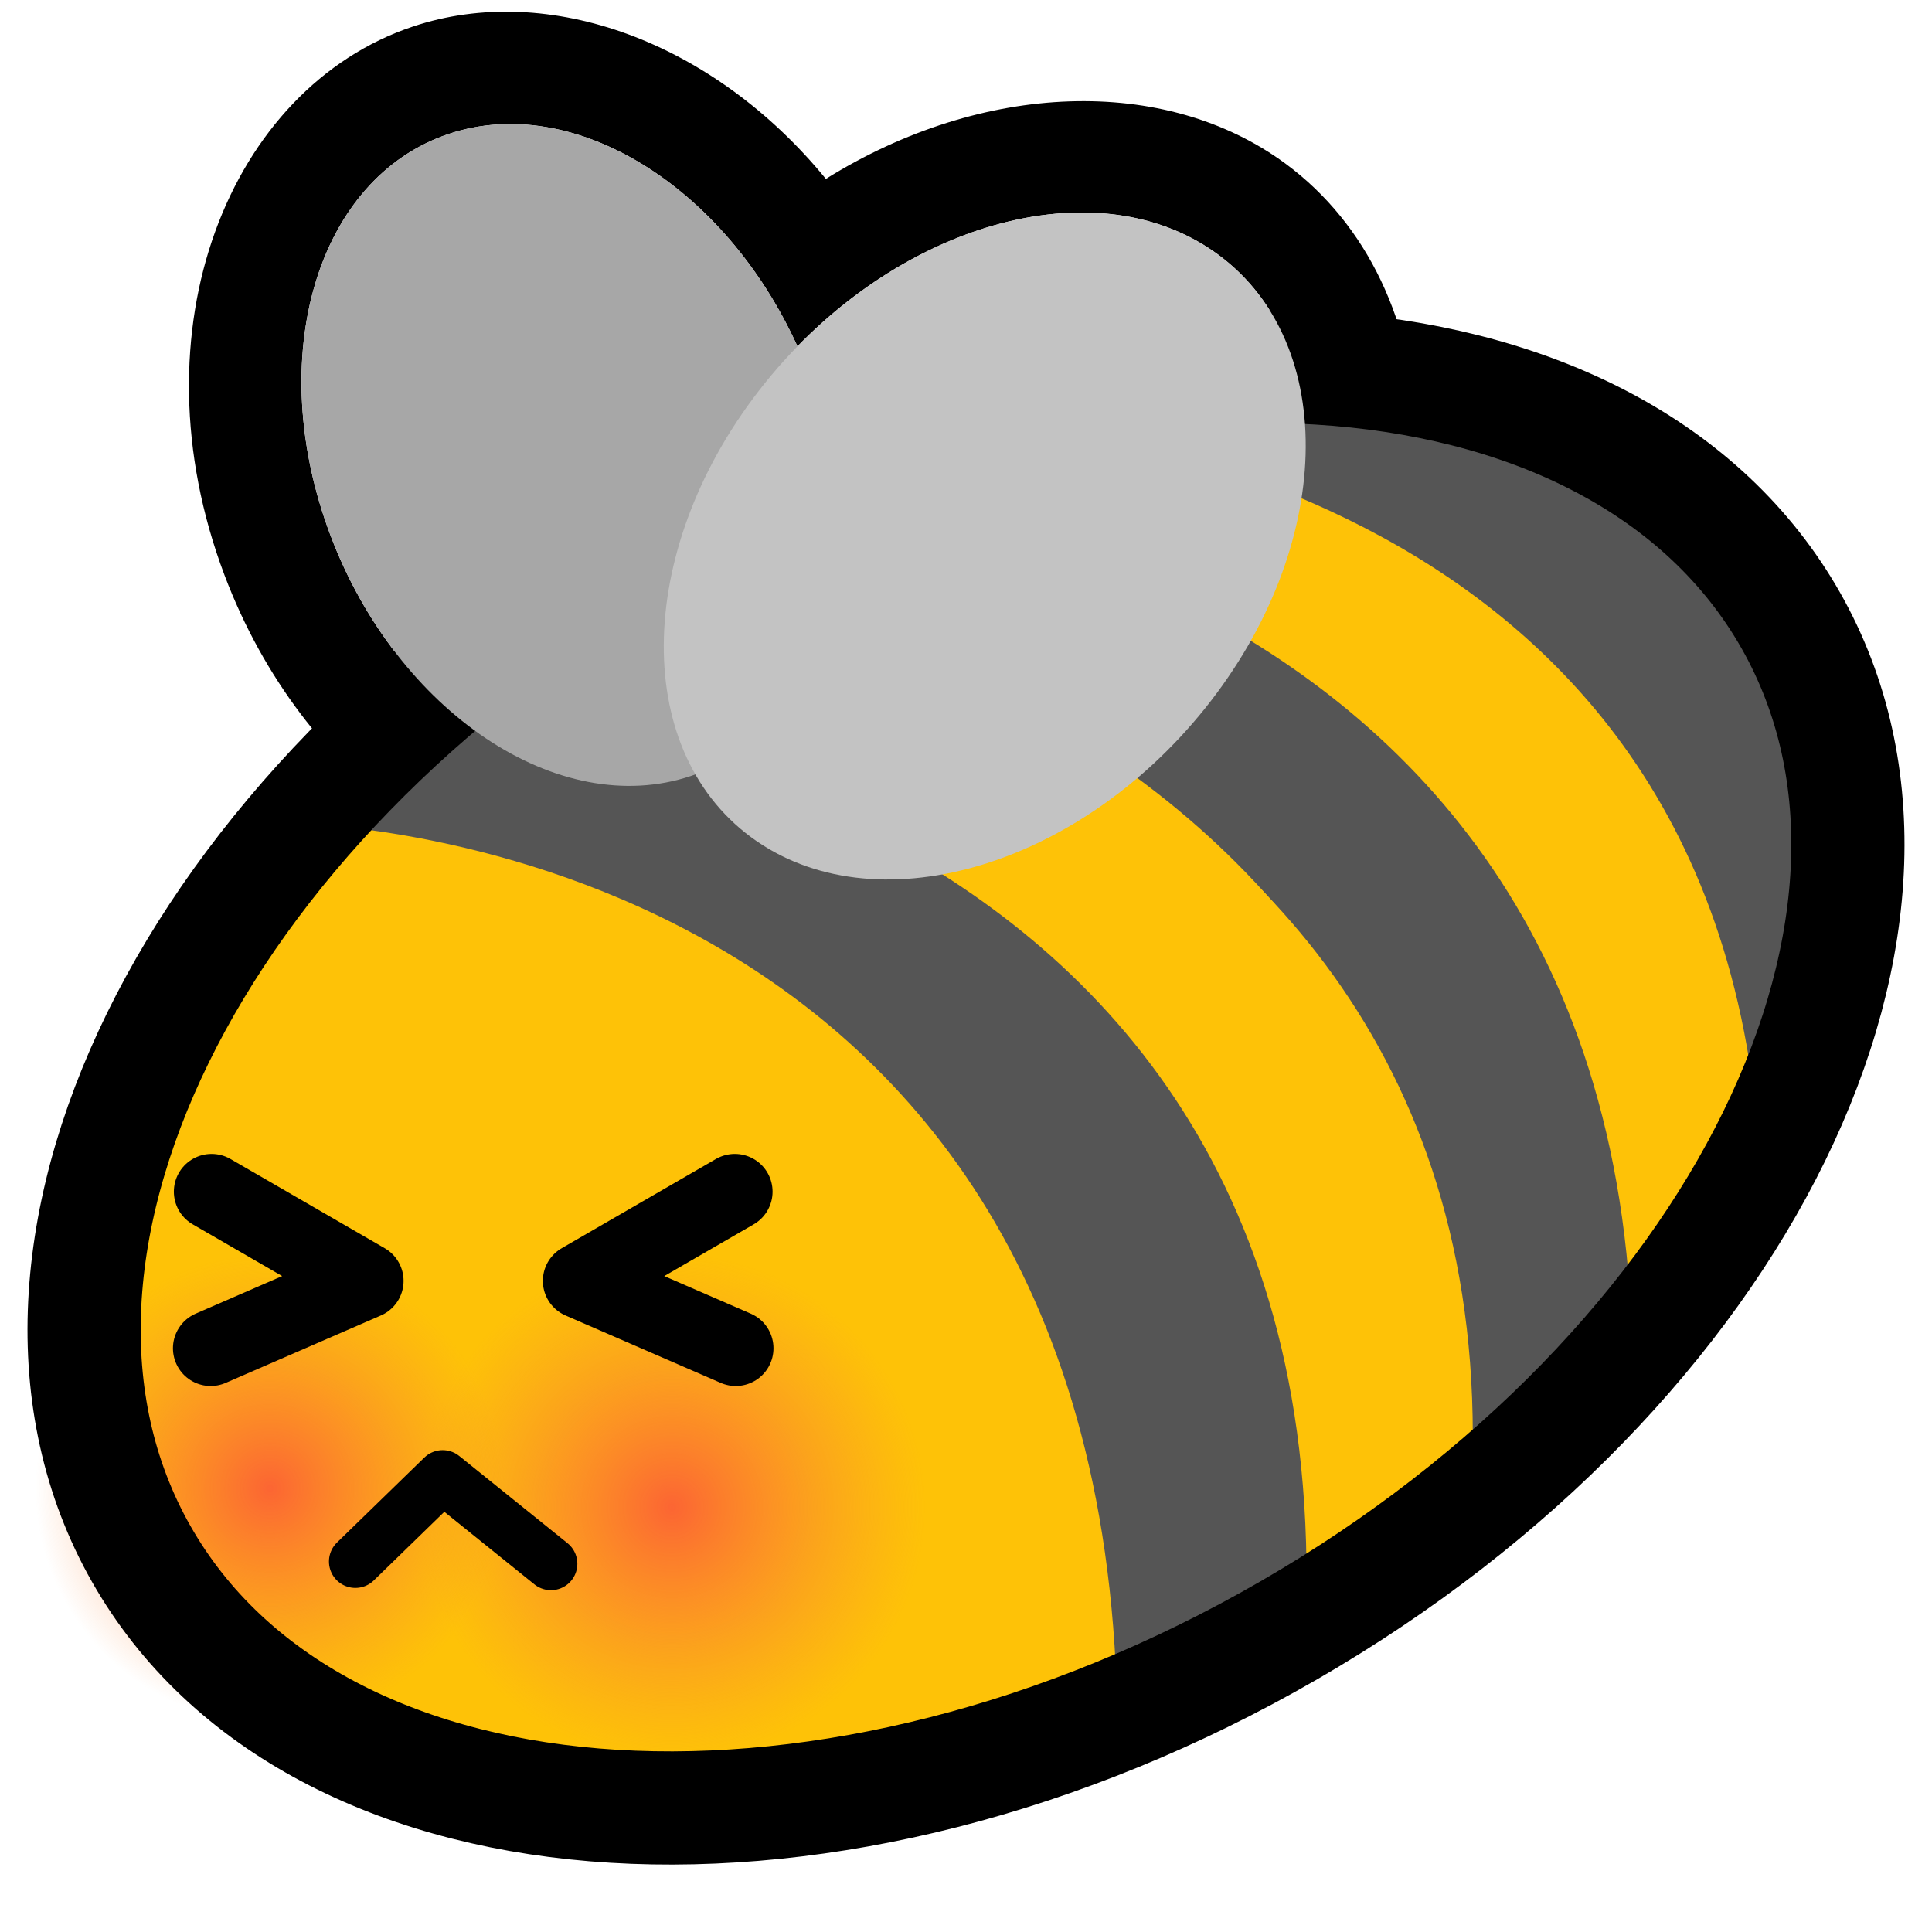
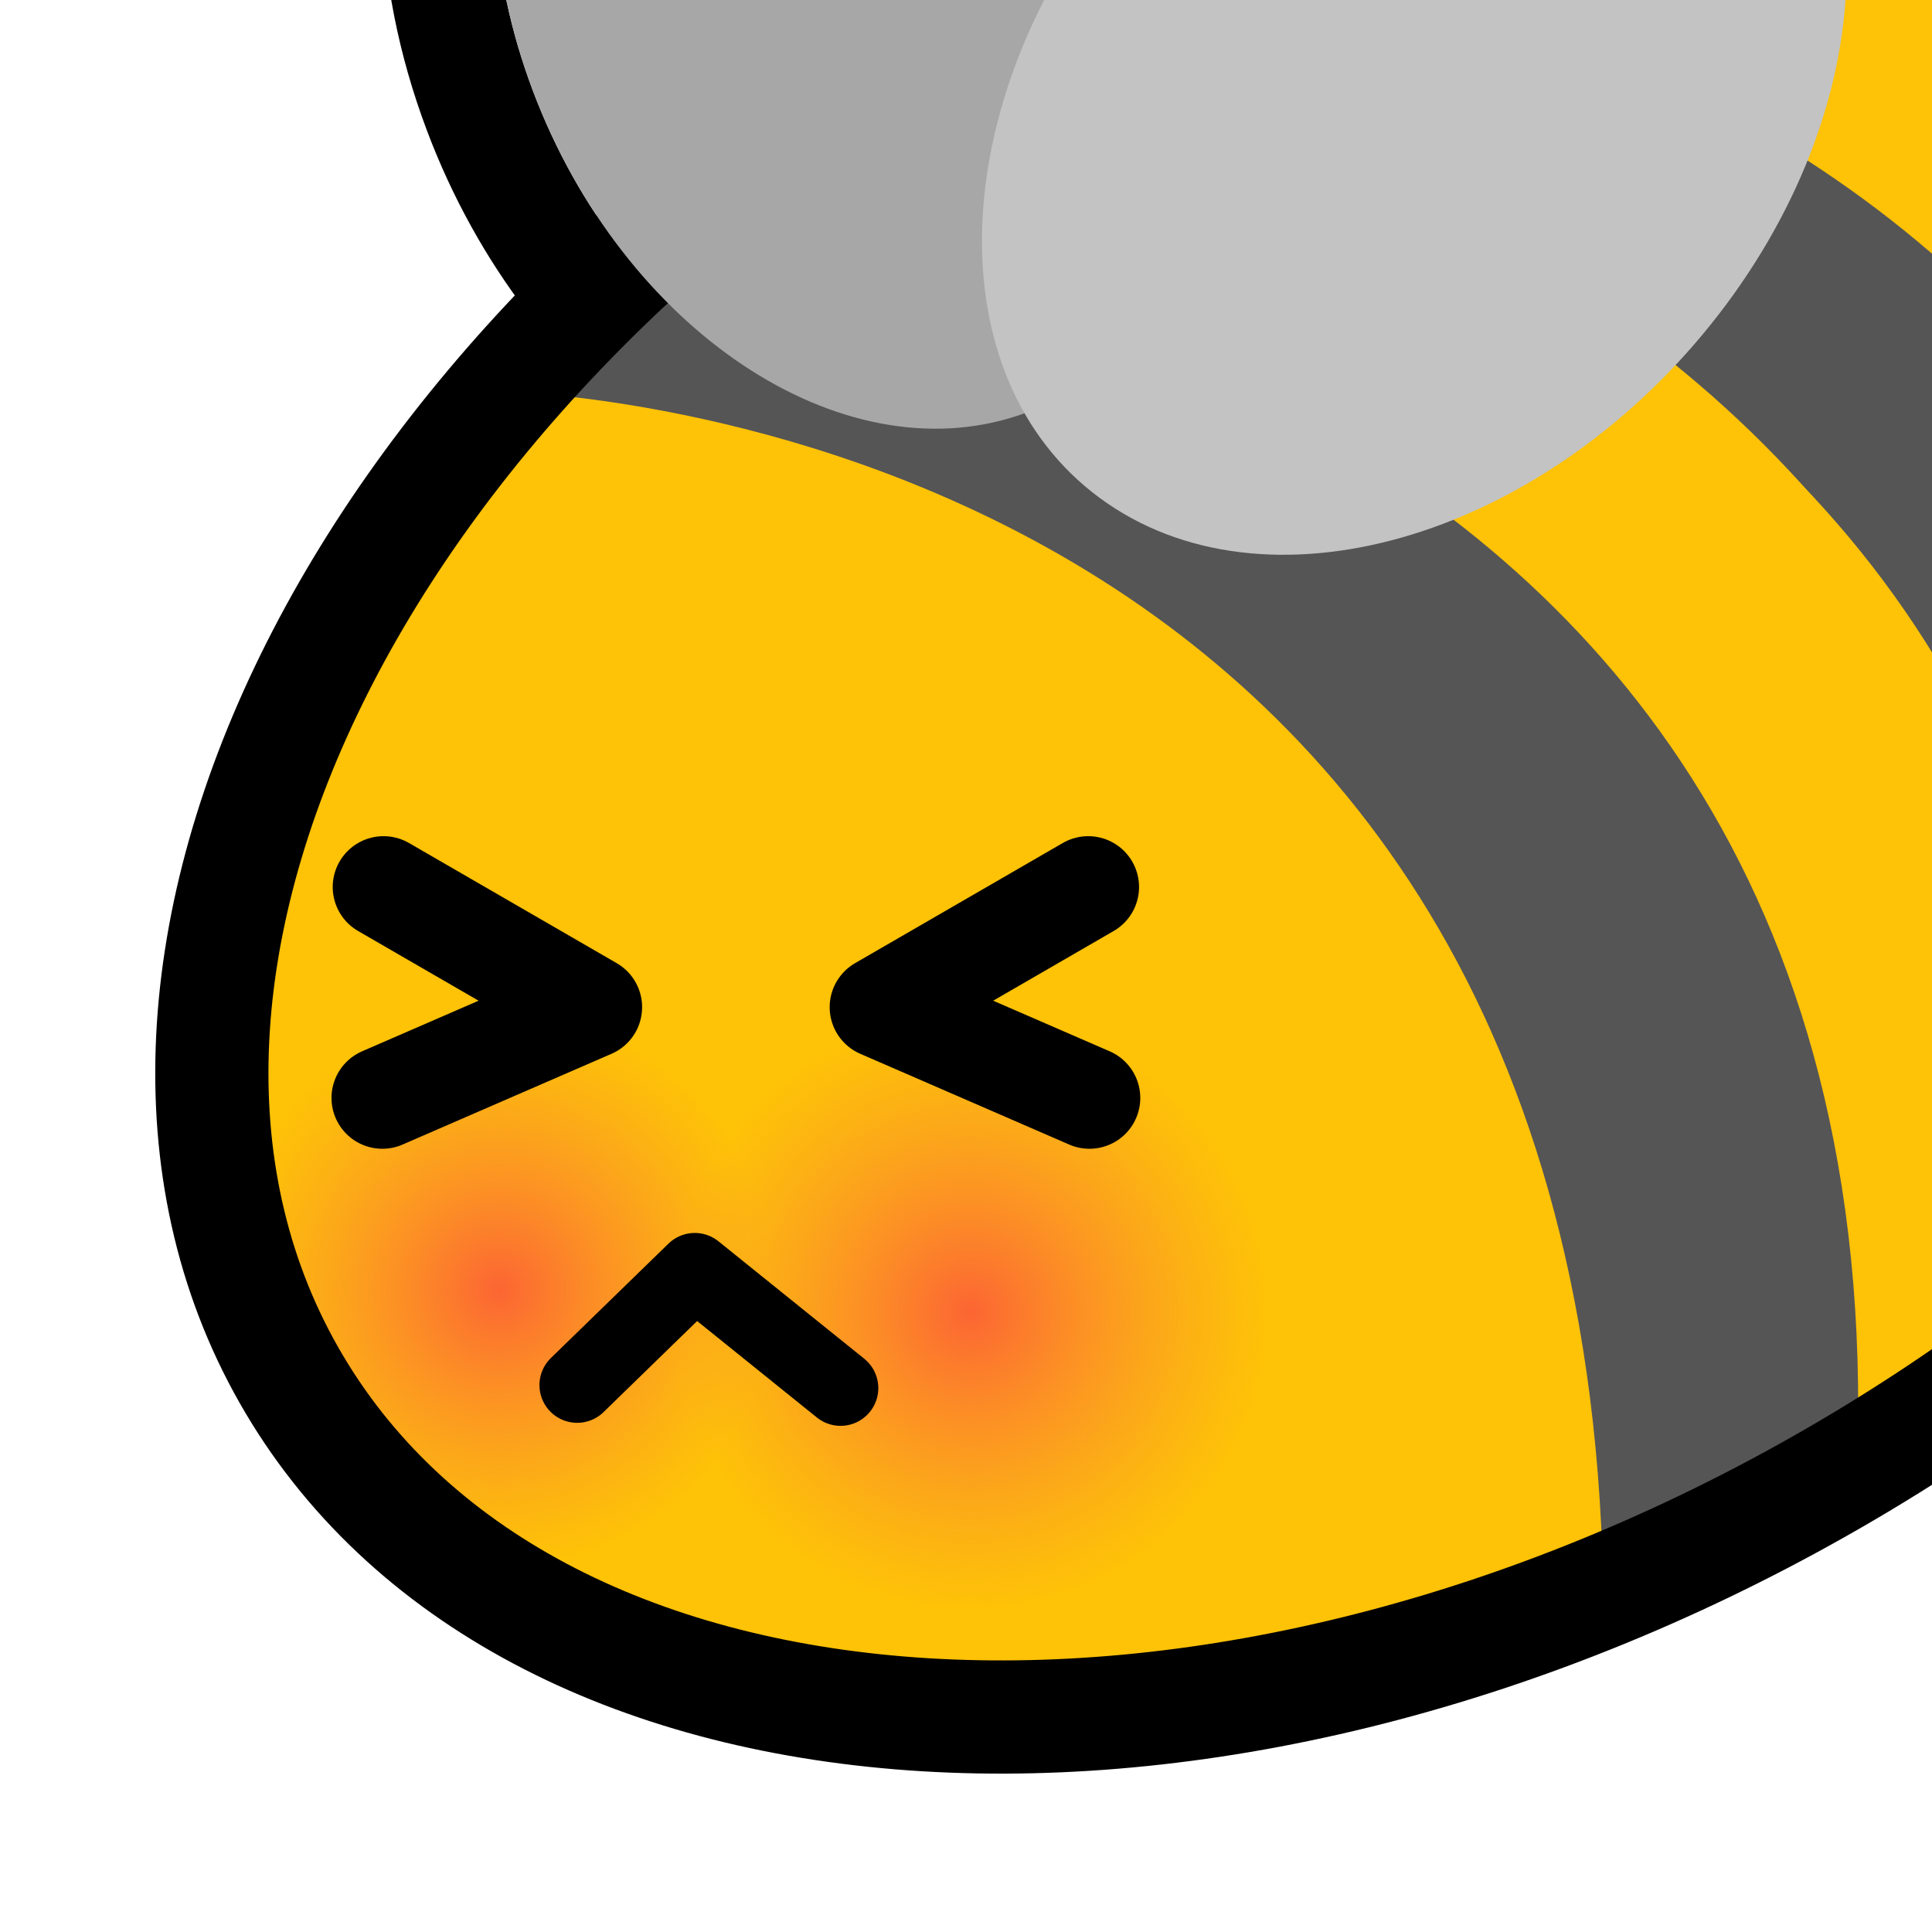
<svg xmlns="http://www.w3.org/2000/svg" width="100%" height="100%" viewBox="0 0 256 256" version="1.1" xml:space="preserve" style="fill-rule:evenodd;clip-rule:evenodd;stroke-linecap:round;stroke-linejoin:round;stroke-miterlimit:1.5;">
  <rect id="blobbee_blush" x="0" y="0" width="256" height="256" style="fill:none;" />
-   <path id="Wings-outline" d="M85.911,118.96C64.22,119.951 40.081,103.608 29.74,76.187C17.462,43.633 30.423,11.638 54.705,3.519C72.712,-2.502 94.597,5.565 109.433,23.705C130.196,10.768 154.388,9.924 170.338,21.686C192.186,37.798 194.54,74.364 171.369,103.256C148.655,131.579 112.048,138.809 90.631,123.014C88.938,121.766 87.365,120.412 85.911,118.96ZM92.141,102.617C93.99,105.847 96.453,108.67 99.534,110.942C115.64,122.82 142.585,115.171 159.667,93.871C176.749,72.572 177.541,45.636 161.435,33.758C146.642,22.849 122.705,28.412 105.665,45.894C96.041,24.687 76.012,12.211 59.461,17.745C41.949,23.6 34.92,47.416 43.775,70.894C52.629,94.372 74.036,108.68 91.548,102.824C91.747,102.758 91.945,102.689 92.141,102.617Z" />
-   <path id="Body" d="M85.271,72.055C145.288,37.404 213.16,41.534 236.743,81.272C260.326,121.009 230.747,181.404 170.729,216.054C110.712,250.705 42.84,246.576 19.257,206.838C-4.326,167.1 25.253,106.706 85.271,72.055Z" style="fill:rgb(254,194,7);" />
-   <g id="Stripes">
-     <path d="M130.484,58.678C129.182,59.714 224.237,55.348 233.164,152.161C280.7,24.744 130.957,49.08 130.484,58.678Z" style="fill:rgb(85,85,85);" />
-     <path d="M233.164,153.168C227.465,59.753 132.786,57.55 133.303,54.776L98.021,67.843C98.021,67.843 212.342,66.068 216.414,176.145L230.249,154.847" style="fill:rgb(254,194,7);" />
-     <path d="M195.162,198.811L216.216,176.145C212.218,65.928 95.621,64.01 95.622,64.051L76.931,75.077C76.758,75.108 197.515,84.817 195.162,198.811Z" style="fill:rgb(85,85,85);" />
-     <path d="M78.512,75.161L58.353,90.89C58.353,90.89 174.247,102.428 173.015,214.93L194.78,200.34C202.854,88.75 77.286,76.105 75.505,77.508" style="fill:rgb(254,194,7);" />
-     <path d="M54.023,93.034L38.908,109.103C38.908,109.103 145.595,110.065 148.028,226.085L173.015,214.93C177.278,98.938 57.487,94.267 54.023,93.034Z" style="fill:rgb(85,85,85);" />
-   </g>
-   <circle id="Right-blush" cx="89.043" cy="199.697" r="33.575" style="fill:url(#_Radial1);" />
-   <circle id="Left-blush" cx="35.775" cy="197.218" r="31.096" style="fill:url(#_Radial2);" />
-   <path id="Body-outline" d="M85.271,72.055C145.288,37.404 213.16,41.534 236.743,81.272C260.326,121.009 230.747,181.404 170.729,216.054C110.712,250.705 42.84,246.576 19.257,206.838C-4.326,167.1 25.253,106.706 85.271,72.055Z" style="fill:none;stroke:black;stroke-width:15px;" />
-   <g id="Wings">
-     <path id="Back-wing" d="M59.461,17.745C76.973,11.89 98.38,26.197 107.234,49.675C116.089,73.154 109.06,96.969 91.548,102.824C74.036,108.68 52.629,94.372 43.775,70.894C34.92,47.416 41.949,23.6 59.461,17.745Z" style="fill:rgb(167,167,167);" />
-     <path id="Front-wing" d="M161.435,33.758C177.541,45.636 176.749,72.572 159.667,93.871C142.585,115.171 115.64,122.82 99.534,110.942C83.427,99.064 84.219,72.128 101.301,50.829C118.383,29.529 145.328,21.88 161.435,33.758Z" style="fill:rgb(195,195,195);" />
-   </g>
-   <g id="Face">
-     <path id="Mouth" d="M47.089,206.907L58.658,195.651L73.002,207.205" style="fill:none;stroke:black;stroke-width:7px;" />
-     <path id="Right-eye" d="M97.369,157.901L76.931,169.723L97.49,178.654" style="fill:none;stroke:black;stroke-width:10px;" />
-     <path id="Left-eye" d="M28.037,157.901L48.475,169.723L27.916,178.654" style="fill:none;stroke:black;stroke-width:10px;" />
+   <clipPath id="_clip1">
+     <rect x="0" y="0" width="256" height="256" />
+   </clipPath>
+   <g clip-path="url(#_clip1)">
+     <path id="Wings-outline" d="M129.457,71.439C101.62,74.152 70.004,52.917 56.583,17.332C41.238,-23.356 56.638,-63.617 86.987,-73.764C110.642,-81.673 139.399,-69.767 157.884,-44.535C184.732,-63.181 216.987,-65.526 237.979,-50.045C265.408,-29.818 267.488,16.097 238.398,52.369C209.763,88.073 163.808,97.957 136.809,78.046C134.11,76.056 131.659,73.845 129.457,71.439ZM135.756,54.763C138.246,59.112 141.562,62.914 145.712,65.974C167.403,81.971 203.691,71.669 226.696,42.984C249.701,14.299 250.768,-21.976 229.076,-37.973C209.154,-52.665 176.918,-45.173 153.969,-21.629C141.008,-50.189 114.034,-66.991 91.744,-59.538C68.16,-51.653 58.694,-19.58 70.618,12.039C82.543,43.658 111.372,62.927 134.957,55.041C135.225,54.952 135.491,54.859 135.756,54.763Z" />
+     <path id="Body" d="M127.902,1.921C208.729,-44.745 300.137,-39.183 331.897,14.333C363.657,67.85 323.82,149.185 242.993,195.851C162.165,242.517 70.758,236.955 38.998,183.439C7.237,129.922 47.074,48.587 127.902,1.921Z" style="fill:rgb(254,194,7);" />
+     <g id="Stripes">
+       <path d="M188.793,-16.095C187.039,-14.699 315.054,-20.58 327.076,109.803C391.095,-61.796 189.429,-29.021 188.793,-16.095Z" style="fill:rgb(85,85,85);" />
+       <path d="M327.076,111.159C319.401,-14.647 191.893,-17.614 192.59,-21.35L145.073,-3.751C145.073,-3.751 299.034,-6.142 304.518,142.104L323.15,113.42" style="fill:rgb(254,194,7);" />
+       <path d="M275.897,172.628L304.252,142.104C298.868,-6.332 141.84,-8.914 141.842,-8.859L116.671,5.99C116.437,6.032 279.066,19.108 275.897,172.628Z" style="fill:rgb(85,85,85);" />
+       <path d="M118.8,6.104L91.65,27.286C91.65,27.286 247.73,42.825 246.071,194.336L275.383,174.688C286.256,24.404 117.148,7.374 114.749,9.264" style="fill:rgb(254,194,7);" />
+       <path d="M85.819,30.174L65.463,51.814C65.463,51.814 209.143,53.111 212.42,209.36L246.071,194.336C251.812,38.125 90.484,31.835 85.819,30.174Z" style="fill:rgb(85,85,85);" />
+     </g>
+     <circle id="Right-blush" cx="128.55" cy="173.821" r="39.358" style="fill:url(#_Radial2);" />
+     <circle id="Left-blush" cx="66.107" cy="170.915" r="36.452" style="fill:url(#_Radial3);" />
+     <path id="Body-outline" d="M127.902,1.921C208.729,-44.745 300.137,-39.183 331.897,14.333C363.657,67.85 323.82,149.185 242.993,195.851C162.165,242.517 70.758,236.955 38.998,183.439C7.237,129.922 47.074,48.587 127.902,1.921Z" style="fill:none;stroke:black;stroke-width:15px;" />
+     <g id="Wings">
+       <path id="Back-wing" d="M91.744,-59.538C115.328,-67.424 144.157,-48.156 156.082,-16.536C168.007,15.083 158.541,47.156 134.957,55.041C111.372,62.927 82.543,43.658 70.618,12.039C58.694,-19.58 68.16,-51.653 91.744,-59.538Z" style="fill:rgb(167,167,167);" />
+       <path id="Front-wing" d="M229.076,-37.973C250.768,-21.976 249.701,14.299 226.696,42.984C203.691,71.669 167.403,81.971 145.712,65.974C124.02,49.977 125.087,13.702 148.092,-14.983C171.097,-43.668 207.385,-53.97 229.076,-37.973Z" style="fill:rgb(195,195,195);" />
+     </g>
+     <g id="Face">
+       <path id="Mouth" d="M76.481,183.531L92.061,168.373L111.379,183.932" style="fill:none;stroke:black;stroke-width:10px;" />
+       <path id="Right-eye" d="M144.195,117.533L116.671,133.455L144.358,145.482" style="fill:none;stroke:black;stroke-width:13.47px;" />
+       <path id="Left-eye" d="M50.822,117.533L78.347,133.455L50.66,145.482" style="fill:none;stroke:black;stroke-width:13.47px;" />
+     </g>
  </g>
  <defs>
-     <radialGradient id="_Radial1" cx="0" cy="0" r="1" gradientUnits="userSpaceOnUse" gradientTransform="matrix(33.5751,1.13687e-13,-1.13687e-13,33.5751,89.0425,199.697)">
+     <radialGradient id="_Radial2" cx="0" cy="0" r="1" gradientUnits="userSpaceOnUse" gradientTransform="matrix(39.3582,1.33268e-13,-1.33268e-13,39.3582,128.55,173.821)">
      <stop offset="0" style="stop-color:rgb(252,101,51);stop-opacity:1" />
      <stop offset="1" style="stop-color:rgb(248,138,58);stop-opacity:0" />
    </radialGradient>
-     <radialGradient id="_Radial2" cx="0" cy="0" r="1" gradientUnits="userSpaceOnUse" gradientTransform="matrix(31.0964,1.05294e-13,-1.05294e-13,31.0964,35.7747,197.218)">
+     <radialGradient id="_Radial3" cx="0" cy="0" r="1" gradientUnits="userSpaceOnUse" gradientTransform="matrix(36.4525,1.2343e-13,-1.2343e-13,36.4525,66.1073,170.915)">
      <stop offset="0" style="stop-color:rgb(252,101,51);stop-opacity:1" />
      <stop offset="1" style="stop-color:rgb(248,138,58);stop-opacity:0" />
    </radialGradient>
  </defs>
</svg>
